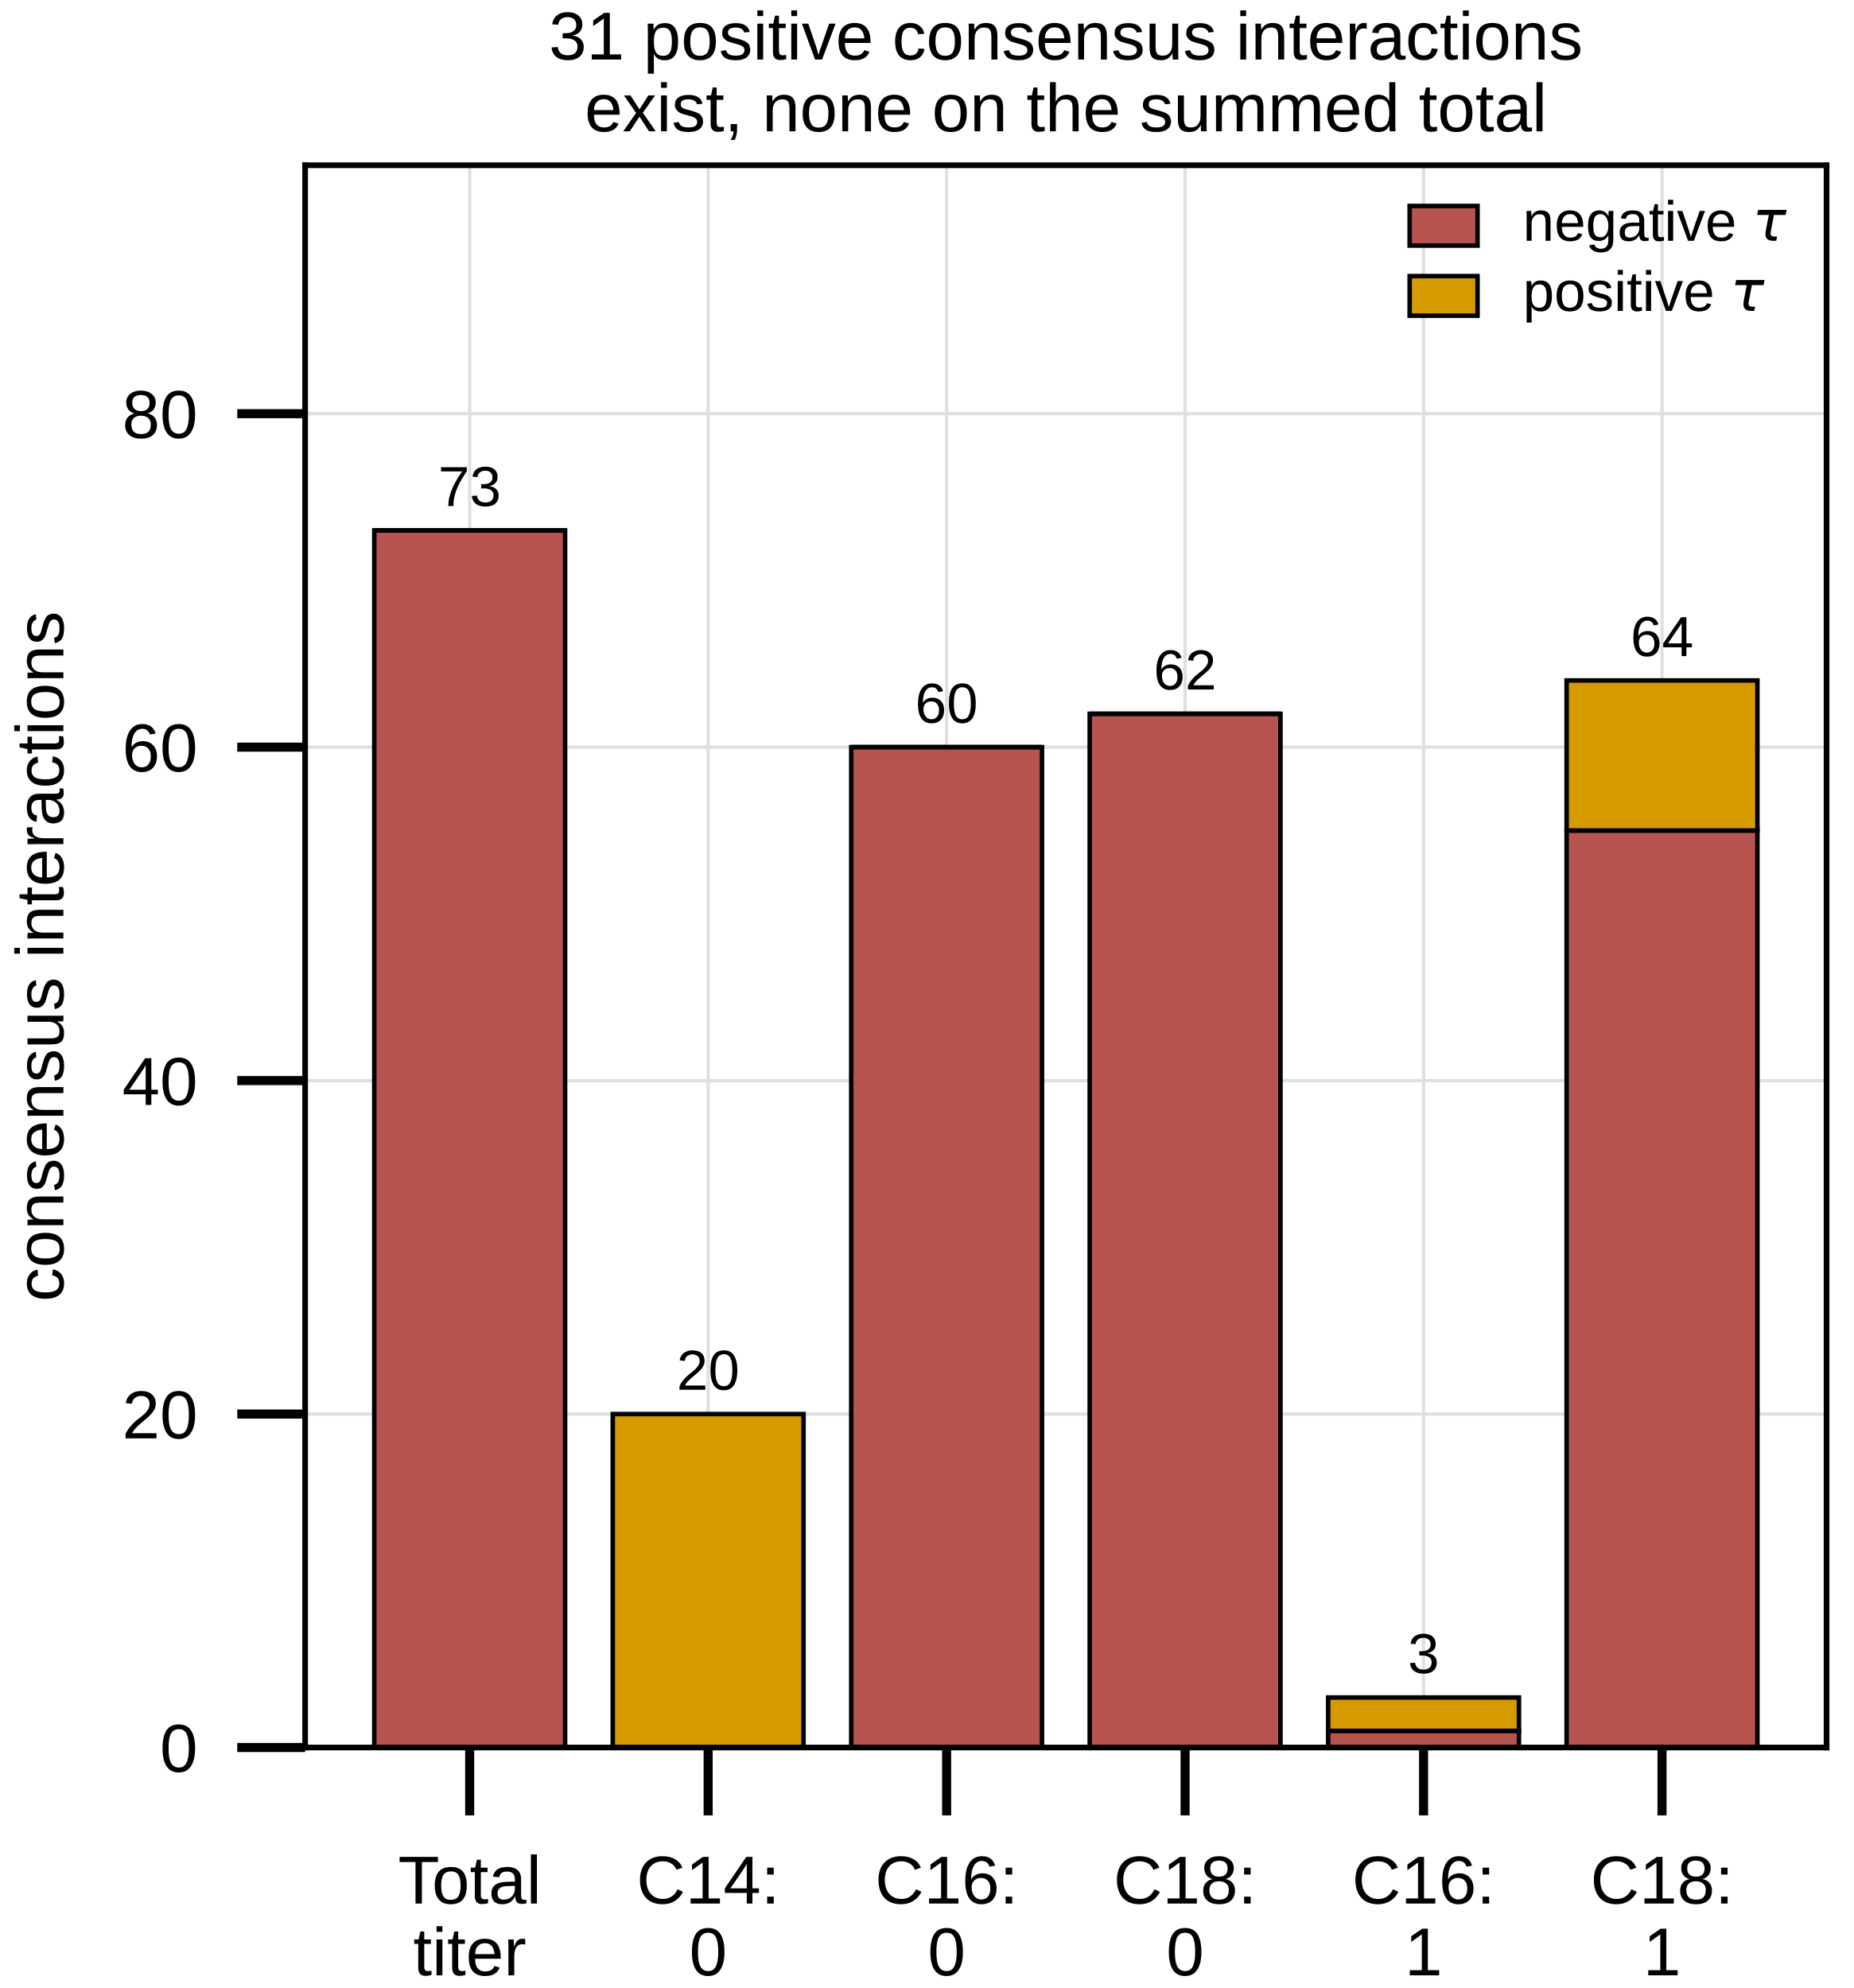
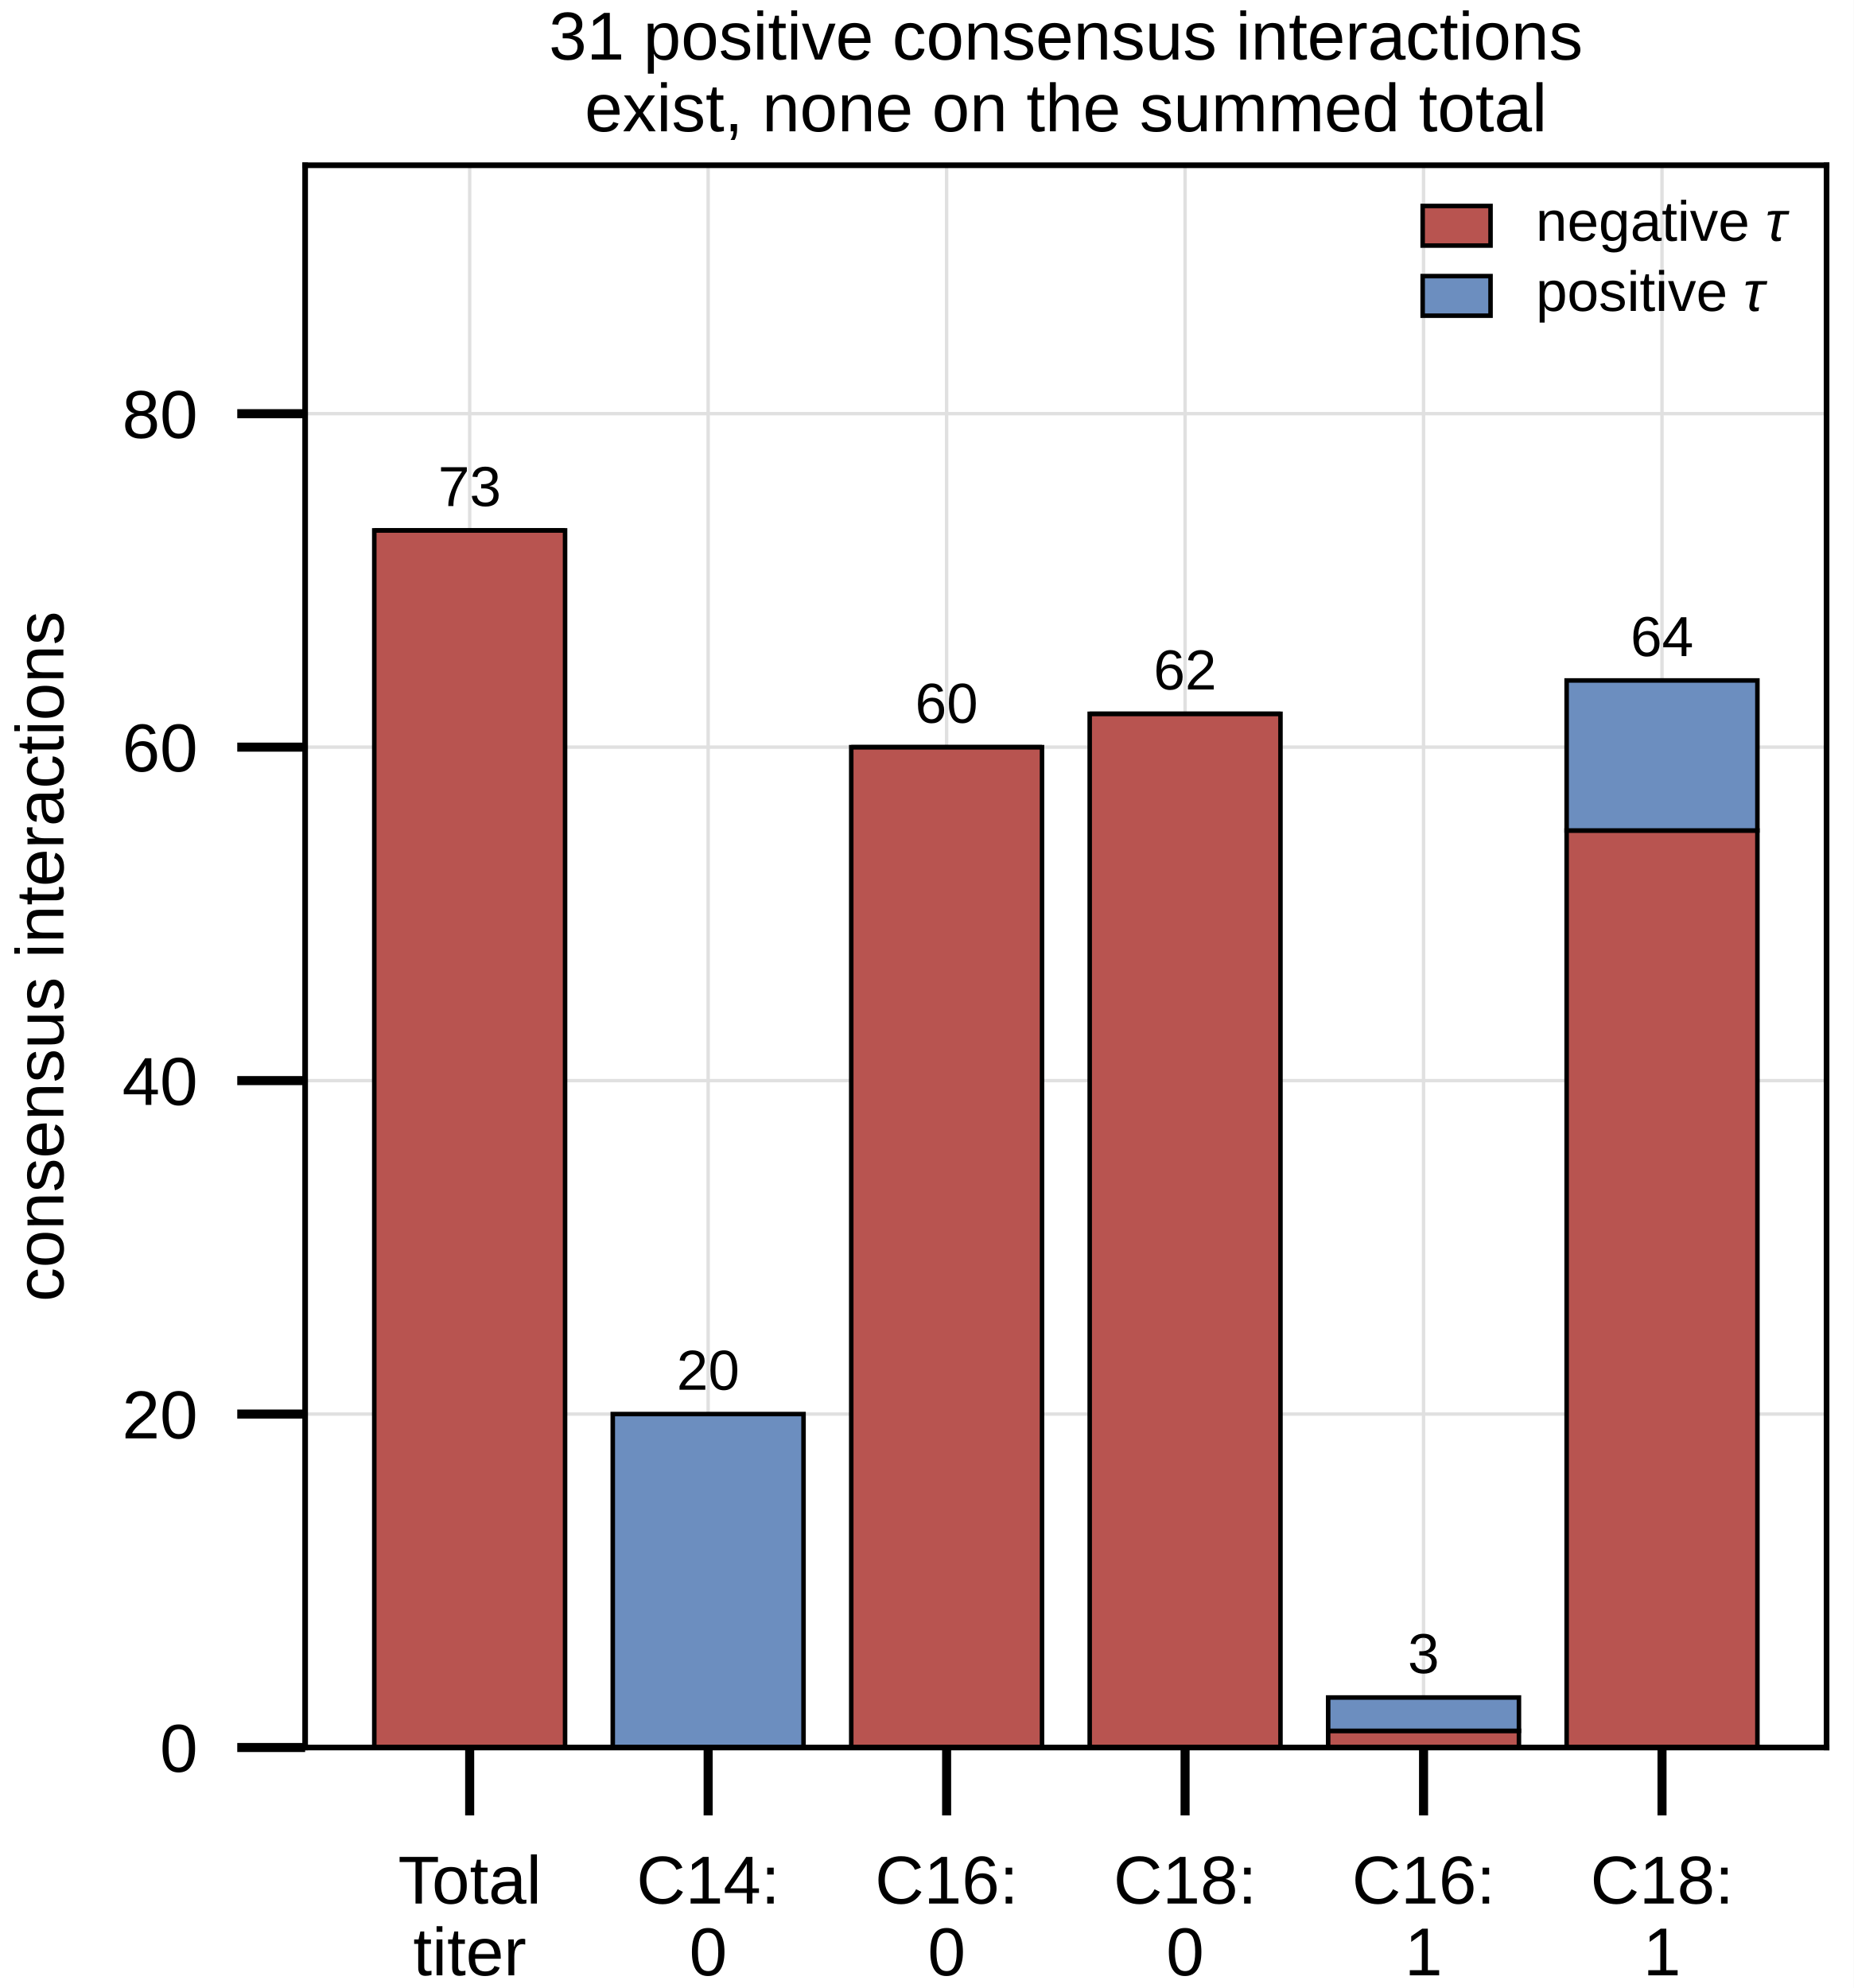
<svg xmlns="http://www.w3.org/2000/svg" xmlns:xlink="http://www.w3.org/1999/xlink" width="227.559" height="244.095" viewBox="0 0 227.559 244.095" version="1.1">
  <g transform="scale(1.388889)">
    <defs>
      <style type="text/css">*{stroke-linejoin: round; stroke-linecap: butt}</style>
    </defs>
    <g id="figure_1">
      <g id="patch_1">
        <path d="M 0 175.748  L 163.843 175.748  L 163.843 0  L 0 0  z " style="fill: #ffffff" />
      </g>
      <g id="axes_1">
        <g id="patch_2">
          <path d="M 26.97 154.488  L 161.443 154.488  L 161.443 14.609  L 26.97 14.609  z " style="fill: #ffffff" />
        </g>
        <g id="matplotlib.axis_1">
          <g id="xtick_1">
            <g id="line2d_1">
              <path d="M 41.513 154.488  L 41.513 14.609  " clip-path="url(#p201688d3fa)" style="fill: none; stroke: #e0e0e0; stroke-width: 0.3; stroke-linecap: square" />
            </g>
            <g id="line2d_2">
              <defs>
                <path id="mf4ec35f7dc" d="M 0 0  L 0 6  " style="stroke: #000000; stroke-width: 0.8" />
              </defs>
              <g>
                <use xlink:href="#mf4ec35f7dc" x="41.513" y="154.488" style="stroke: #000000; stroke-width: 0.8" />
              </g>
            </g>
            <g id="text_1">
              <text style="font-size: 6px; font-family: 'Arial', 'Helvetica', 'DejaVu Sans', sans-serif" transform="translate(35.17811 168.2827)">Total</text>
              <text style="font-size: 6px; font-family: 'Arial', 'Helvetica', 'DejaVu Sans', sans-serif" transform="translate(36.51264 174.6288)">titer</text>
            </g>
          </g>
          <g id="xtick_2">
            <g id="line2d_3">
              <path d="M 62.59 154.488  L 62.59 14.609  " clip-path="url(#p201688d3fa)" style="fill: none; stroke: #e0e0e0; stroke-width: 0.3; stroke-linecap: square" />
            </g>
            <g id="line2d_4">
              <g>
                <use xlink:href="#mf4ec35f7dc" x="62.59" y="154.488" style="stroke: #000000; stroke-width: 0.8" />
              </g>
            </g>
            <g id="text_2">
              <text style="font-size: 6px; font-family: 'Arial', 'Helvetica', 'DejaVu Sans', sans-serif" transform="translate(56.2539 168.2827)">C14:</text>
              <text style="font-size: 6px; font-family: 'Arial', 'Helvetica', 'DejaVu Sans', sans-serif" transform="translate(60.92218 174.6288)">0</text>
            </g>
          </g>
          <g id="xtick_3">
            <g id="line2d_5">
              <path d="M 83.668 154.488  L 83.668 14.609  " clip-path="url(#p201688d3fa)" style="fill: none; stroke: #e0e0e0; stroke-width: 0.3; stroke-linecap: square" />
            </g>
            <g id="line2d_6">
              <g>
                <use xlink:href="#mf4ec35f7dc" x="83.668" y="154.488" style="stroke: #000000; stroke-width: 0.8" />
              </g>
            </g>
            <g id="text_3">
              <text style="font-size: 6px; font-family: 'Arial', 'Helvetica', 'DejaVu Sans', sans-serif" transform="translate(77.3311 168.2827)">C16:</text>
              <text style="font-size: 6px; font-family: 'Arial', 'Helvetica', 'DejaVu Sans', sans-serif" transform="translate(81.99938 174.6288)">0</text>
            </g>
          </g>
          <g id="xtick_4">
            <g id="line2d_7">
              <path d="M 104.745 154.488  L 104.745 14.609  " clip-path="url(#p201688d3fa)" style="fill: none; stroke: #e0e0e0; stroke-width: 0.3; stroke-linecap: square" />
            </g>
            <g id="line2d_8">
              <g>
                <use xlink:href="#mf4ec35f7dc" x="104.745" y="154.488" style="stroke: #000000; stroke-width: 0.8" />
              </g>
            </g>
            <g id="text_4">
              <text style="font-size: 6px; font-family: 'Arial', 'Helvetica', 'DejaVu Sans', sans-serif" transform="translate(98.4083 168.2827)">C18:</text>
              <text style="font-size: 6px; font-family: 'Arial', 'Helvetica', 'DejaVu Sans', sans-serif" transform="translate(103.0766 174.6288)">0</text>
            </g>
          </g>
          <g id="xtick_5">
            <g id="line2d_9">
              <path d="M 125.822 154.488  L 125.822 14.609  " clip-path="url(#p201688d3fa)" style="fill: none; stroke: #e0e0e0; stroke-width: 0.3; stroke-linecap: square" />
            </g>
            <g id="line2d_10">
              <g>
                <use xlink:href="#mf4ec35f7dc" x="125.822" y="154.488" style="stroke: #000000; stroke-width: 0.8" />
              </g>
            </g>
            <g id="text_5">
              <text style="font-size: 6px; font-family: 'Arial', 'Helvetica', 'DejaVu Sans', sans-serif" transform="translate(119.4855 168.2827)">C16:</text>
              <text style="font-size: 6px; font-family: 'Arial', 'Helvetica', 'DejaVu Sans', sans-serif" transform="translate(124.1538 174.6288)">1</text>
            </g>
          </g>
          <g id="xtick_6">
            <g id="line2d_11">
              <path d="M 146.899 154.488  L 146.899 14.609  " clip-path="url(#p201688d3fa)" style="fill: none; stroke: #e0e0e0; stroke-width: 0.3; stroke-linecap: square" />
            </g>
            <g id="line2d_12">
              <g>
                <use xlink:href="#mf4ec35f7dc" x="146.899" y="154.488" style="stroke: #000000; stroke-width: 0.8" />
              </g>
            </g>
            <g id="text_6">
              <text style="font-size: 6px; font-family: 'Arial', 'Helvetica', 'DejaVu Sans', sans-serif" transform="translate(140.5627 168.2827)">C18:</text>
              <text style="font-size: 6px; font-family: 'Arial', 'Helvetica', 'DejaVu Sans', sans-serif" transform="translate(145.231 174.6288)">1</text>
            </g>
          </g>
        </g>
        <g id="matplotlib.axis_2">
          <g id="ytick_1">
            <g id="line2d_13">
              <path d="M 26.97 154.488  L 161.443 154.488  " clip-path="url(#p201688d3fa)" style="fill: none; stroke: #e0e0e0; stroke-width: 0.3; stroke-linecap: square" />
            </g>
            <g id="line2d_14">
              <defs>
                <path id="m49c9776513" d="M 0 0  L -6 0  " style="stroke: #000000; stroke-width: 0.8" />
              </defs>
              <g>
                <use xlink:href="#m49c9776513" x="26.97" y="154.488" style="stroke: #000000; stroke-width: 0.8" />
              </g>
            </g>
            <g id="text_7">
              <text style="font-size: 6px; font-family: 'Arial', 'Helvetica', 'DejaVu Sans', sans-serif; text-anchor: end" x="17.47" y="156.635" transform="rotate(-0 17.47 156.6354)">0</text>
            </g>
          </g>
          <g id="ytick_2">
            <g id="line2d_15">
              <path d="M 26.97 125.009  L 161.443 125.009  " clip-path="url(#p201688d3fa)" style="fill: none; stroke: #e0e0e0; stroke-width: 0.3; stroke-linecap: square" />
            </g>
            <g id="line2d_16">
              <g>
                <use xlink:href="#m49c9776513" x="26.97" y="125.009" style="stroke: #000000; stroke-width: 0.8" />
              </g>
            </g>
            <g id="text_8">
              <text style="font-size: 6px; font-family: 'Arial', 'Helvetica', 'DejaVu Sans', sans-serif; text-anchor: end" x="17.47" y="127.156" transform="rotate(-0 17.47 127.1562)">20</text>
            </g>
          </g>
          <g id="ytick_3">
            <g id="line2d_17">
              <path d="M 26.97 95.53  L 161.443 95.53  " clip-path="url(#p201688d3fa)" style="fill: none; stroke: #e0e0e0; stroke-width: 0.3; stroke-linecap: square" />
            </g>
            <g id="line2d_18">
              <g>
                <use xlink:href="#m49c9776513" x="26.97" y="95.53" style="stroke: #000000; stroke-width: 0.8" />
              </g>
            </g>
            <g id="text_9">
              <text style="font-size: 6px; font-family: 'Arial', 'Helvetica', 'DejaVu Sans', sans-serif; text-anchor: end" x="17.47" y="97.677" transform="rotate(-0 17.47 97.67699)">40</text>
            </g>
          </g>
          <g id="ytick_4">
            <g id="line2d_19">
              <path d="M 26.97 66.05  L 161.443 66.05  " clip-path="url(#p201688d3fa)" style="fill: none; stroke: #e0e0e0; stroke-width: 0.3; stroke-linecap: square" />
            </g>
            <g id="line2d_20">
              <g>
                <use xlink:href="#m49c9776513" x="26.97" y="66.05" style="stroke: #000000; stroke-width: 0.8" />
              </g>
            </g>
            <g id="text_10">
              <text style="font-size: 6px; font-family: 'Arial', 'Helvetica', 'DejaVu Sans', sans-serif; text-anchor: end" x="17.47" y="68.198" transform="rotate(-0 17.47 68.19779)">60</text>
            </g>
          </g>
          <g id="ytick_5">
            <g id="line2d_21">
              <path d="M 26.97 36.571  L 161.443 36.571  " clip-path="url(#p201688d3fa)" style="fill: none; stroke: #e0e0e0; stroke-width: 0.3; stroke-linecap: square" />
            </g>
            <g id="line2d_22">
              <g>
                <use xlink:href="#m49c9776513" x="26.97" y="36.571" style="stroke: #000000; stroke-width: 0.8" />
              </g>
            </g>
            <g id="text_11">
              <text style="font-size: 6px; font-family: 'Arial', 'Helvetica', 'DejaVu Sans', sans-serif; text-anchor: end" x="17.47" y="38.719" transform="rotate(-0 17.47 38.71859)">80</text>
            </g>
          </g>
          <g id="text_12">
            <text style="font-size: 6px; font-family: 'Arial', 'Helvetica', 'DejaVu Sans', sans-serif; text-anchor: middle" x="5.604" y="84.549" transform="rotate(-90 5.604375 84.54864)">consensus interactions</text>
          </g>
        </g>
        <g id="patch_3">
          <path d="M 33.082 154.488  L 49.944 154.488  L 49.944 46.889  L 33.082 46.889  z " clip-path="url(#p201688d3fa)" style="fill: #b85450; stroke: #000000; stroke-width: 0.4; stroke-linejoin: miter" />
        </g>
        <g id="patch_4">
          <path d="M 54.16 154.488  L 71.021 154.488  L 71.021 154.488  L 54.16 154.488  z " clip-path="url(#p201688d3fa)" style="fill: #b85450; stroke: #000000; stroke-width: 0.4; stroke-linejoin: miter" />
        </g>
        <g id="patch_5">
          <path d="M 75.237 154.488  L 92.099 154.488  L 92.099 66.05  L 75.237 66.05  z " clip-path="url(#p201688d3fa)" style="fill: #b85450; stroke: #000000; stroke-width: 0.4; stroke-linejoin: miter" />
        </g>
        <g id="patch_6">
          <path d="M 96.314 154.488  L 113.176 154.488  L 113.176 63.103  L 96.314 63.103  z " clip-path="url(#p201688d3fa)" style="fill: #b85450; stroke: #000000; stroke-width: 0.4; stroke-linejoin: miter" />
        </g>
        <g id="patch_7">
          <path d="M 117.391 154.488  L 134.253 154.488  L 134.253 153.014  L 117.391 153.014  z " clip-path="url(#p201688d3fa)" style="fill: #b85450; stroke: #000000; stroke-width: 0.4; stroke-linejoin: miter" />
        </g>
        <g id="patch_8">
          <path d="M 138.468 154.488  L 155.33 154.488  L 155.33 73.42  L 138.468 73.42  z " clip-path="url(#p201688d3fa)" style="fill: #b85450; stroke: #000000; stroke-width: 0.4; stroke-linejoin: miter" />
        </g>
        <g id="patch_9">
-           <path d="M 33.082 46.889  L 49.944 46.889  L 49.944 46.889  L 33.082 46.889  z " clip-path="url(#p201688d3fa)" style="fill: #d79b00; stroke: #000000; stroke-width: 0.4; stroke-linejoin: miter" />
+           <path d="M 33.082 46.889  L 49.944 46.889  L 49.944 46.889  L 33.082 46.889  z " clip-path="url(#p201688d3fa)" style="fill: #6c8ebf; stroke: #000000; stroke-width: 0.4; stroke-linejoin: miter" />
        </g>
        <g id="patch_10">
-           <path d="M 54.16 154.488  L 71.021 154.488  L 71.021 125.009  L 54.16 125.009  z " clip-path="url(#p201688d3fa)" style="fill: #d79b00; stroke: #000000; stroke-width: 0.4; stroke-linejoin: miter" />
+           <path d="M 54.16 154.488  L 71.021 154.488  L 71.021 125.009  L 54.16 125.009  z " clip-path="url(#p201688d3fa)" style="fill: #6c8ebf; stroke: #000000; stroke-width: 0.4; stroke-linejoin: miter" />
        </g>
        <g id="patch_11">
-           <path d="M 75.237 66.05  L 92.099 66.05  L 92.099 66.05  L 75.237 66.05  z " clip-path="url(#p201688d3fa)" style="fill: #d79b00; stroke: #000000; stroke-width: 0.4; stroke-linejoin: miter" />
+           <path d="M 75.237 66.05  L 92.099 66.05  L 92.099 66.05  L 75.237 66.05  z " clip-path="url(#p201688d3fa)" style="fill: #6c8ebf; stroke: #000000; stroke-width: 0.4; stroke-linejoin: miter" />
        </g>
        <g id="patch_12">
-           <path d="M 96.314 63.103  L 113.176 63.103  L 113.176 63.103  L 96.314 63.103  z " clip-path="url(#p201688d3fa)" style="fill: #d79b00; stroke: #000000; stroke-width: 0.4; stroke-linejoin: miter" />
+           <path d="M 96.314 63.103  L 113.176 63.103  L 113.176 63.103  L 96.314 63.103  z " clip-path="url(#p201688d3fa)" style="fill: #6c8ebf; stroke: #000000; stroke-width: 0.4; stroke-linejoin: miter" />
        </g>
        <g id="patch_13">
-           <path d="M 117.391 153.014  L 134.253 153.014  L 134.253 150.066  L 117.391 150.066  z " clip-path="url(#p201688d3fa)" style="fill: #d79b00; stroke: #000000; stroke-width: 0.4; stroke-linejoin: miter" />
+           <path d="M 117.391 153.014  L 134.253 153.014  L 134.253 150.066  L 117.391 150.066  z " clip-path="url(#p201688d3fa)" style="fill: #6c8ebf; stroke: #000000; stroke-width: 0.4; stroke-linejoin: miter" />
        </g>
        <g id="patch_14">
-           <path d="M 138.468 73.42  L 155.33 73.42  L 155.33 60.155  L 138.468 60.155  z " clip-path="url(#p201688d3fa)" style="fill: #d79b00; stroke: #000000; stroke-width: 0.4; stroke-linejoin: miter" />
+           <path d="M 138.468 73.42  L 155.33 73.42  L 155.33 60.155  L 138.468 60.155  z " clip-path="url(#p201688d3fa)" style="fill: #6c8ebf; stroke: #000000; stroke-width: 0.4; stroke-linejoin: miter" />
        </g>
        <g id="patch_15">
          <path d="M 26.97 154.488  L 26.97 14.609  " style="fill: none; stroke: #000000; stroke-width: 0.5; stroke-linejoin: miter; stroke-linecap: square" />
        </g>
        <g id="patch_16">
          <path d="M 161.443 154.488  L 161.443 14.609  " style="fill: none; stroke: #000000; stroke-width: 0.5; stroke-linejoin: miter; stroke-linecap: square" />
        </g>
        <g id="patch_17">
          <path d="M 26.97 154.488  L 161.443 154.488  " style="fill: none; stroke: #000000; stroke-width: 0.5; stroke-linejoin: miter; stroke-linecap: square" />
        </g>
        <g id="patch_18">
          <path d="M 26.97 14.609  L 161.443 14.609  " style="fill: none; stroke: #000000; stroke-width: 0.5; stroke-linejoin: miter; stroke-linecap: square" />
        </g>
        <g id="text_13">
          <text style="font-size: 5px; font-family: 'Arial', 'Helvetica', 'DejaVu Sans', sans-serif; text-anchor: middle" x="41.513" y="44.737" transform="rotate(-0 41.51327 44.73699)">73</text>
        </g>
        <g id="text_14">
          <text style="font-size: 5px; font-family: 'Arial', 'Helvetica', 'DejaVu Sans', sans-serif; text-anchor: middle" x="62.59" y="122.857" transform="rotate(-0 62.59046 122.8569)">20</text>
        </g>
        <g id="text_15">
          <text style="font-size: 5px; font-family: 'Arial', 'Helvetica', 'DejaVu Sans', sans-serif; text-anchor: middle" x="83.668" y="63.898" transform="rotate(-0 83.66766 63.89846)">60</text>
        </g>
        <g id="text_16">
          <text style="font-size: 5px; font-family: 'Arial', 'Helvetica', 'DejaVu Sans', sans-serif; text-anchor: middle" x="104.745" y="60.951" transform="rotate(-0 104.7449 60.95054)">62</text>
        </g>
        <g id="text_17">
          <text style="font-size: 5px; font-family: 'Arial', 'Helvetica', 'DejaVu Sans', sans-serif; text-anchor: middle" x="125.822" y="147.914" transform="rotate(-0 125.8221 147.9142)">3</text>
        </g>
        <g id="text_18">
          <text style="font-size: 5px; font-family: 'Arial', 'Helvetica', 'DejaVu Sans', sans-serif; text-anchor: middle" x="146.899" y="58.003" transform="rotate(-0 146.8993 58.00263)">64</text>
        </g>
        <g id="text_19">
          <text style="font-size: 6px; font-family: 'Arial', 'Helvetica', 'DejaVu Sans', sans-serif" transform="translate(48.51626 5.263125)">31 positive consensus interactions</text>
          <text style="font-size: 6px; font-family: 'Arial', 'Helvetica', 'DejaVu Sans', sans-serif" transform="translate(51.68501 11.60925)">exist, none on the summed total</text>
        </g>
        <g id="legend_1">
          <g id="patch_19">
-             <path d="M 124.593 21.709  L 130.593 21.709  L 130.593 18.209  L 124.593 18.209  z " style="fill: #b85450; stroke: #000000; stroke-width: 0.4; stroke-linejoin: miter" />
+             <path d="M 125.743 21.709  L 131.743 21.709  L 131.743 18.209  L 125.743 18.209  z " style="fill: #b85450; stroke: #000000; stroke-width: 0.4; stroke-linejoin: miter" />
          </g>
          <g id="text_20">
-             <g transform="translate(134.5925 21.70925)">
+             <g transform="translate(135.7425 21.70925)">
              <text>
                <tspan x="0" y="-0.422" style="font-size: 5px; font-family: 'Arial'">n</tspan>
                <tspan x="2.781" y="-0.422" style="font-size: 5px; font-family: 'Arial'">e</tspan>
                <tspan x="5.562" y="-0.422" style="font-size: 5px; font-family: 'Arial'">g</tspan>
                <tspan x="8.342" y="-0.422" style="font-size: 5px; font-family: 'Arial'">a</tspan>
                <tspan x="11.123" y="-0.422" style="font-size: 5px; font-family: 'Arial'">t</tspan>
                <tspan x="12.512" y="-0.422" style="font-size: 5px; font-family: 'Arial'">i</tspan>
                <tspan x="13.623" y="-0.422" style="font-size: 5px; font-family: 'Arial'">v</tspan>
                <tspan x="16.123" y="-0.422" style="font-size: 5px; font-family: 'Arial'">e</tspan>
                <tspan x="18.904" y="-0.422" style="font-size: 5px; font-family: 'Arial'"> </tspan>
-                 <tspan x="20.293" y="-0.422" style="font-style: oblique; font-size: 5px; font-family: 'DejaVu Sans'">τ</tspan>
+                 <tspan x="20.293" y="-0.422" style="font-style: italic; font-size: 5px; font-family: 'Arial'">τ</tspan>
              </text>
            </g>
          </g>
          <g id="patch_20">
-             <path d="M 124.593 27.909  L 130.593 27.909  L 130.593 24.409  L 124.593 24.409  z " style="fill: #d79b00; stroke: #000000; stroke-width: 0.4; stroke-linejoin: miter" />
+             <path d="M 125.743 27.909  L 131.743 27.909  L 131.743 24.409  L 125.743 24.409  z " style="fill: #6c8ebf; stroke: #000000; stroke-width: 0.4; stroke-linejoin: miter" />
          </g>
          <g id="text_21">
-             <g transform="translate(134.5925 27.90925)">
+             <g transform="translate(135.7425 27.90925)">
              <text>
                <tspan x="0" y="-0.422" style="font-size: 5px; font-family: 'Arial'">p</tspan>
                <tspan x="2.781" y="-0.422" style="font-size: 5px; font-family: 'Arial'">o</tspan>
                <tspan x="5.562" y="-0.422" style="font-size: 5px; font-family: 'Arial'">s</tspan>
                <tspan x="8.062" y="-0.422" style="font-size: 5px; font-family: 'Arial'">i</tspan>
                <tspan x="9.172" y="-0.422" style="font-size: 5px; font-family: 'Arial'">t</tspan>
                <tspan x="10.562" y="-0.422" style="font-size: 5px; font-family: 'Arial'">i</tspan>
                <tspan x="11.672" y="-0.422" style="font-size: 5px; font-family: 'Arial'">v</tspan>
                <tspan x="14.172" y="-0.422" style="font-size: 5px; font-family: 'Arial'">e</tspan>
                <tspan x="16.953" y="-0.422" style="font-size: 5px; font-family: 'Arial'"> </tspan>
-                 <tspan x="18.342" y="-0.422" style="font-style: oblique; font-size: 5px; font-family: 'DejaVu Sans'">τ</tspan>
+                 <tspan x="18.342" y="-0.422" style="font-style: italic; font-size: 5px; font-family: 'Arial'">τ</tspan>
              </text>
            </g>
          </g>
        </g>
      </g>
    </g>
    <defs>
      <clipPath id="p201688d3fa">
        <rect x="26.97" y="14.609" width="134.473" height="139.879" />
      </clipPath>
    </defs>
  </g>
</svg>
